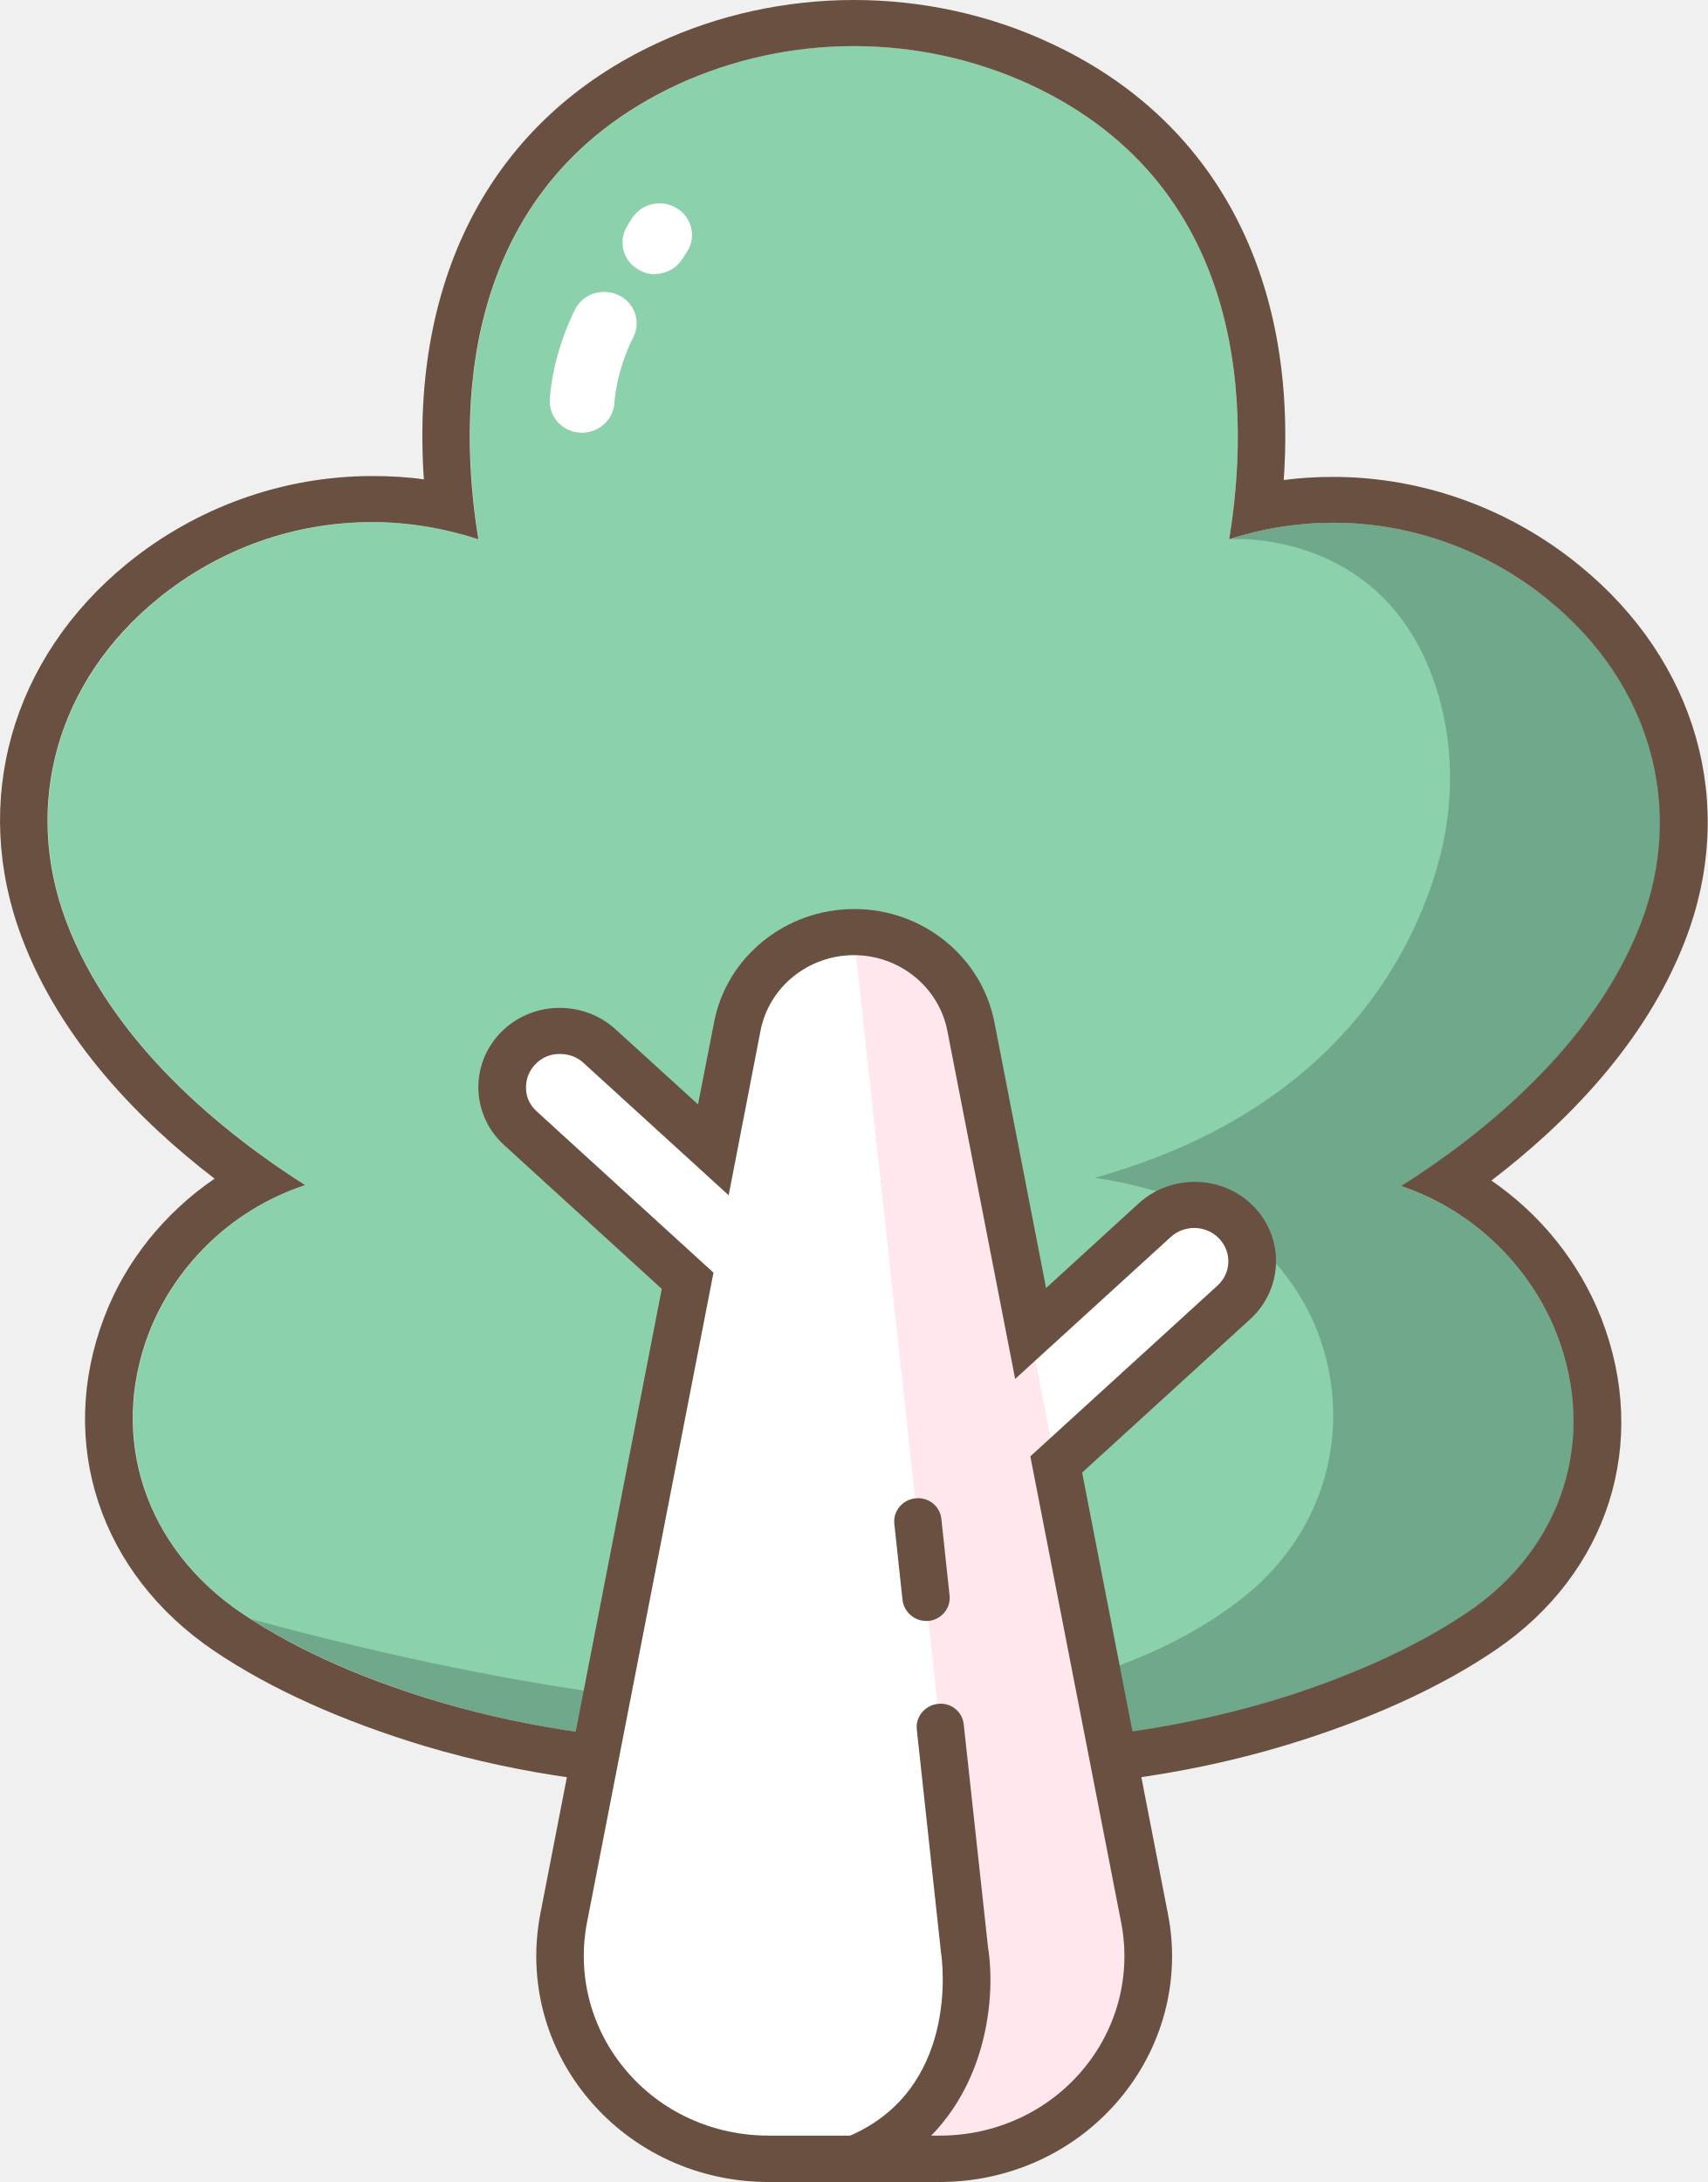
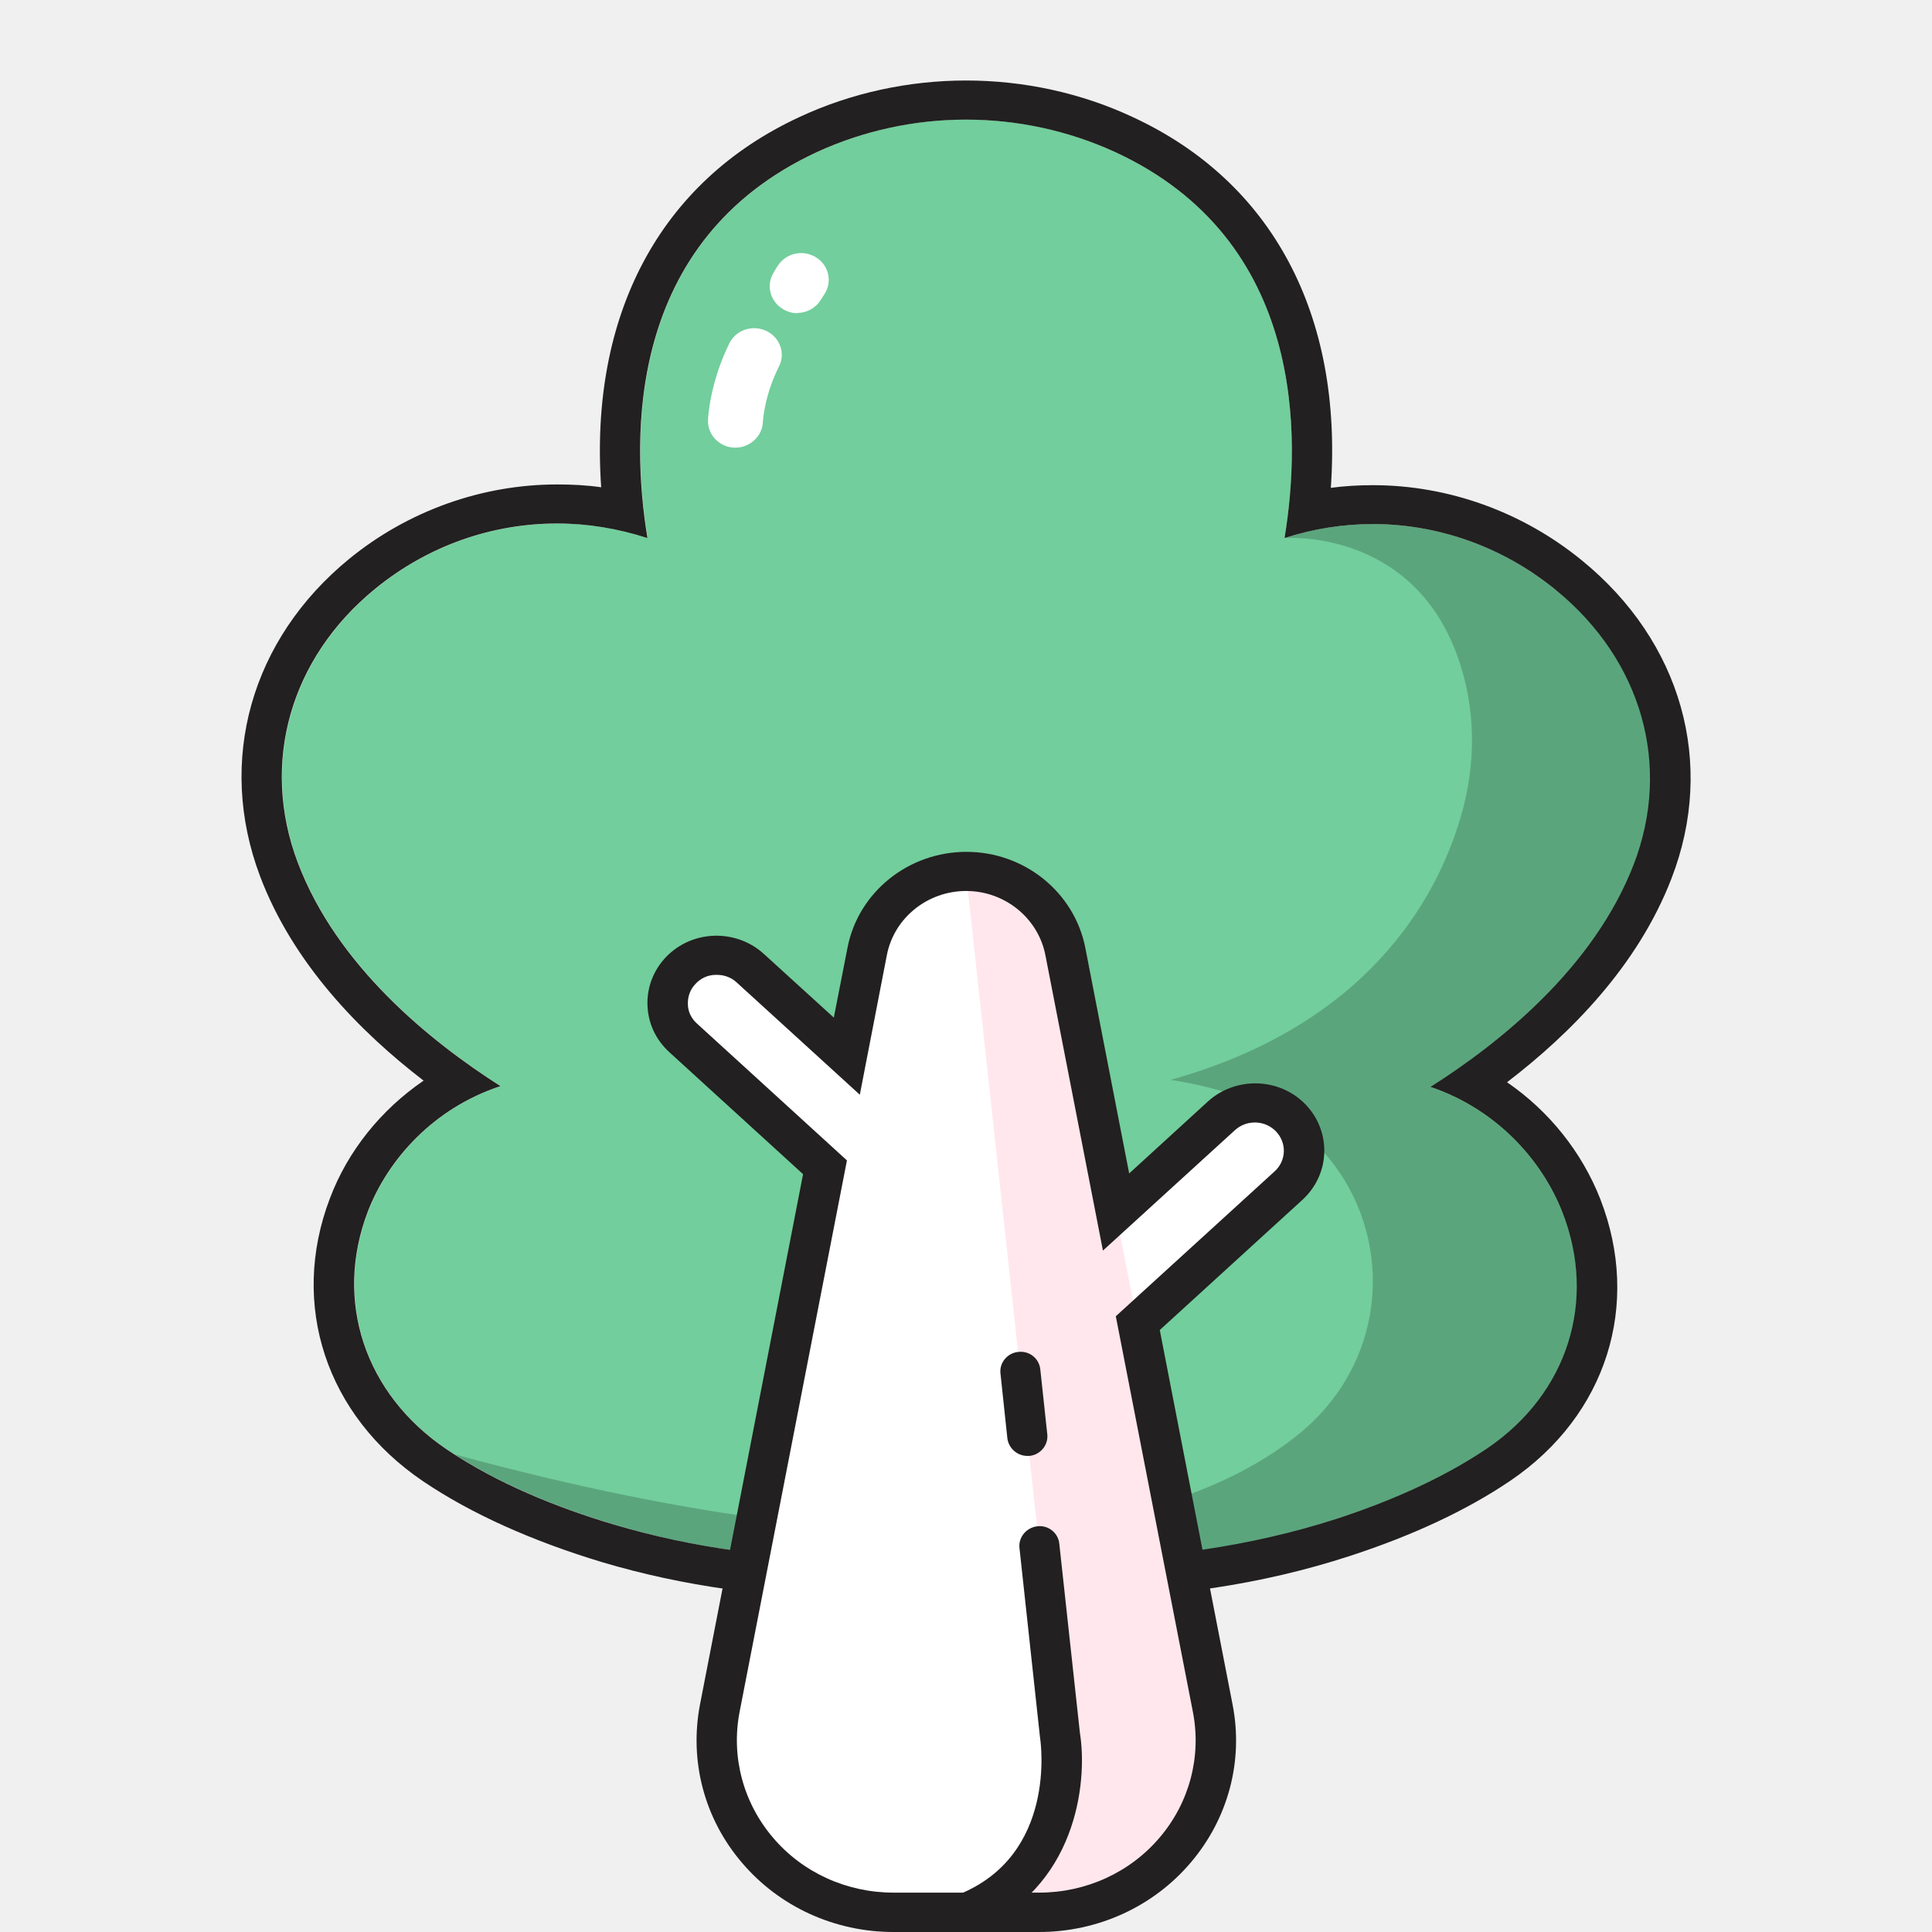
- <svg xmlns="http://www.w3.org/2000/svg" width="18" height="23" viewBox="0 0 18 23" fill="none">
-   <g id="OBJECTS" clip-path="url(#clip0_1220_4015)">
-     <g id="Group">
-       <path id="Vector" d="M16.327 6.329C15.359 5.539 14.098 5.312 12.957 5.684C13.163 4.432 13.22 1.984 10.854 0.89C9.687 0.35 8.313 0.35 7.149 0.89C4.784 1.984 4.84 4.432 5.046 5.684C3.899 5.306 2.631 5.526 1.667 6.312C0.605 7.18 0.236 8.481 0.702 9.715C1.188 10.997 2.345 11.935 3.22 12.492C2.395 12.764 1.823 13.395 1.57 14.056C1.151 15.16 1.534 16.319 2.548 17.002C3.183 17.432 3.942 17.733 4.637 17.94C5.632 18.238 6.67 18.368 7.708 18.368H11.274H11.294C11.397 18.358 13.852 18.102 15.485 16.989C16.48 16.309 16.846 15.16 16.416 14.062C16.16 13.405 15.592 12.777 14.777 12.502C15.648 11.948 16.809 11.016 17.301 9.737C17.777 8.507 17.404 7.203 16.333 6.329H16.327Z" fill="#8BD2AC" />
-       <g id="Group_2">
-         <path id="Vector_2" d="M6.906 2.891C6.846 2.891 6.786 2.875 6.73 2.842C6.567 2.748 6.513 2.544 6.61 2.386C6.627 2.357 6.646 2.324 6.666 2.295C6.77 2.14 6.982 2.098 7.139 2.198C7.298 2.298 7.342 2.506 7.239 2.658L7.195 2.726C7.132 2.829 7.019 2.888 6.903 2.888L6.906 2.891Z" fill="white" />
-         <path id="Vector_3" d="M6.138 4.561C6.138 4.561 6.128 4.561 6.124 4.561C5.938 4.555 5.788 4.403 5.795 4.218C5.795 4.199 5.815 3.762 6.061 3.263C6.144 3.098 6.347 3.03 6.52 3.111C6.69 3.192 6.76 3.389 6.676 3.554C6.493 3.917 6.477 4.237 6.477 4.241C6.47 4.419 6.317 4.561 6.134 4.561H6.138Z" fill="white" />
-       </g>
-       <path id="Vector_4" opacity="0.2" d="M14.77 12.505C15.585 12.78 16.154 13.408 16.41 14.066C16.842 15.166 16.473 16.315 15.478 16.995C13.845 18.109 11.393 18.364 11.29 18.371H11.27H7.704C6.666 18.371 5.625 18.238 4.634 17.94C3.972 17.743 3.257 17.461 2.645 17.066C8.765 18.73 11.696 17.95 13.103 16.84C14.663 15.606 14.234 13.204 12.322 12.596C11.876 12.457 11.54 12.415 11.54 12.415C13.985 11.732 14.843 10.171 15.143 9.161C15.339 8.504 15.339 7.798 15.106 7.154C14.534 5.558 12.96 5.684 12.96 5.684C14.101 5.312 15.362 5.536 16.33 6.329C17.092 6.953 17.501 7.795 17.501 8.669C17.501 9.025 17.434 9.385 17.298 9.741C16.802 11.019 15.641 11.955 14.773 12.505H14.77Z" fill="black" />
-       <path id="Vector_5" d="M9.002 0.486C9.637 0.486 10.272 0.622 10.855 0.89C13.22 1.984 13.163 4.435 12.957 5.684C13.316 5.568 13.685 5.51 14.055 5.51C14.86 5.51 15.665 5.788 16.327 6.329C17.398 7.203 17.767 8.51 17.295 9.737C16.802 11.016 15.638 11.952 14.77 12.502C15.585 12.777 16.154 13.405 16.41 14.062C16.839 15.163 16.473 16.312 15.479 16.989C14.906 17.377 14.234 17.662 13.599 17.869C12.531 18.212 11.41 18.368 10.289 18.368H7.708C6.666 18.368 5.625 18.235 4.631 17.94C3.935 17.733 3.18 17.432 2.545 17.002C1.53 16.315 1.148 15.16 1.567 14.056C1.82 13.395 2.392 12.764 3.217 12.492C2.342 11.935 1.184 10.997 0.699 9.715C0.233 8.481 0.602 7.177 1.663 6.312C2.322 5.775 3.117 5.503 3.922 5.503C4.298 5.503 4.677 5.565 5.043 5.684C4.837 4.432 4.78 1.988 7.145 0.89C7.728 0.622 8.363 0.486 8.998 0.486M9.002 0C8.286 0 7.571 0.155 6.933 0.453C5.196 1.256 4.321 2.913 4.468 5.053C4.288 5.027 4.105 5.018 3.922 5.018C2.987 5.018 2.072 5.345 1.341 5.94C0.116 6.94 -0.309 8.452 0.23 9.883C0.639 10.967 1.47 11.816 2.262 12.424C1.736 12.784 1.321 13.295 1.098 13.887C0.595 15.208 1.051 16.587 2.259 17.403C2.854 17.804 3.603 18.141 4.484 18.407C5.482 18.704 6.567 18.856 7.708 18.856H10.289C11.517 18.856 12.681 18.682 13.759 18.332C14.547 18.076 15.226 17.759 15.768 17.39C16.956 16.581 17.391 15.208 16.879 13.894C16.649 13.308 16.24 12.8 15.721 12.444C16.513 11.838 17.348 10.993 17.764 9.912C18.316 8.485 17.89 6.97 16.649 5.96C15.911 5.357 14.989 5.027 14.055 5.027C13.878 5.027 13.705 5.037 13.532 5.06C13.682 2.913 12.807 1.256 11.068 0.453C10.432 0.155 9.717 0 9.002 0Z" fill="#695040" />
-     </g>
-     <g id="Group_3">
-       <g id="Group_4">
-         <path id="Vector_6" d="M10.232 10.819C10.119 10.242 9.604 9.825 9.002 9.825C8.4 9.825 7.884 10.242 7.771 10.819L5.941 20.223C5.818 20.847 5.991 21.491 6.407 21.98C6.823 22.472 7.445 22.757 8.1 22.757H9.906C10.562 22.757 11.181 22.472 11.6 21.98C12.015 21.491 12.185 20.847 12.065 20.223L10.236 10.819H10.232Z" fill="white" />
-         <g id="Group_5">
-           <path id="Vector_7" d="M10.485 15.807C10.322 15.807 10.159 15.745 10.04 15.619C9.81 15.38 9.823 15.004 10.066 14.781L12.168 12.861C12.415 12.638 12.801 12.651 13.03 12.887C13.26 13.127 13.246 13.502 13.004 13.726L10.901 15.645C10.785 15.752 10.635 15.807 10.485 15.807Z" fill="white" />
-           <path id="Vector_8" d="M8.007 13.972C7.857 13.972 7.708 13.92 7.591 13.81L5.489 11.89C5.243 11.667 5.229 11.291 5.462 11.052C5.692 10.812 6.078 10.799 6.324 11.026L8.426 12.945C8.672 13.169 8.686 13.544 8.453 13.784C8.333 13.907 8.17 13.972 8.007 13.972Z" fill="white" />
-         </g>
-         <path id="Vector_9" d="M12.102 20.621C12.102 21.113 11.926 21.595 11.6 21.98C11.184 22.472 10.562 22.757 9.906 22.757H9.002C9.61 22.527 9.91 22.052 10.056 21.631C10.179 21.284 10.206 20.912 10.163 20.549L8.998 9.825C9.6 9.825 10.116 10.242 10.229 10.815L12.059 20.219C12.082 20.352 12.099 20.485 12.099 20.617L12.102 20.621Z" fill="#FFE7ED" />
-       </g>
-       <path id="Vector_10" d="M9.906 23H8.1C7.368 23 6.68 22.686 6.214 22.136C5.748 21.589 5.562 20.876 5.695 20.177L6.976 13.586L5.312 12.068C5.146 11.916 5.05 11.709 5.043 11.485C5.036 11.262 5.12 11.048 5.276 10.886C5.432 10.725 5.645 10.631 5.875 10.624C6.104 10.618 6.324 10.699 6.49 10.851L7.358 11.641L7.528 10.773C7.661 10.084 8.283 9.582 9.005 9.582C9.727 9.582 10.346 10.084 10.482 10.773L11.027 13.577L12.005 12.683C12.351 12.369 12.897 12.385 13.22 12.722C13.542 13.059 13.526 13.586 13.18 13.904L11.407 15.522L12.312 20.177C12.448 20.873 12.258 21.589 11.793 22.136C11.327 22.686 10.638 23 9.906 23ZM5.905 11.11H5.891C5.795 11.11 5.705 11.152 5.642 11.22C5.575 11.288 5.542 11.379 5.545 11.473C5.545 11.566 5.589 11.654 5.658 11.715L7.521 13.415L6.187 20.268C6.081 20.821 6.231 21.391 6.6 21.825C6.969 22.262 7.518 22.511 8.1 22.511H9.906C10.489 22.511 11.037 22.262 11.407 21.825C11.776 21.391 11.926 20.821 11.819 20.268L10.861 15.351L12.834 13.551C12.98 13.418 12.987 13.198 12.851 13.055C12.714 12.913 12.488 12.906 12.341 13.039L10.701 14.535L9.986 10.864C9.896 10.404 9.481 10.068 9.002 10.068C8.523 10.068 8.107 10.401 8.017 10.864L7.681 12.599L6.151 11.204C6.084 11.142 5.998 11.11 5.905 11.11Z" fill="#695040" />
-       <path id="Vector_11" d="M9.002 23C8.905 23 8.812 22.945 8.772 22.851C8.719 22.728 8.779 22.586 8.908 22.534C10.129 22.045 9.93 20.647 9.92 20.588L9.664 18.228C9.65 18.096 9.75 17.976 9.886 17.96C10.026 17.944 10.146 18.044 10.159 18.177L10.415 20.527C10.515 21.145 10.369 22.472 9.098 22.984C9.068 22.997 9.035 23.003 9.002 23.003V23Z" fill="#695040" />
-     </g>
-     <path id="Vector_12" d="M9.763 17.086C9.637 17.086 9.531 16.992 9.514 16.869L9.427 16.059C9.414 15.927 9.514 15.807 9.65 15.794C9.79 15.778 9.91 15.878 9.923 16.011L10.01 16.82C10.023 16.953 9.923 17.073 9.787 17.086C9.777 17.086 9.77 17.086 9.76 17.086H9.763Z" fill="#695040" />
+ <svg xmlns="http://www.w3.org/2000/svg" width="24" height="24" viewBox="0 0 24 24" fill="none">
+   <g clip-path="url(#clip0_4999_1259)">
+     <path d="M19.327 7.329C18.359 6.539 17.098 6.312 15.957 6.684C16.163 5.432 16.22 2.984 13.854 1.89C12.687 1.35 11.313 1.35 10.149 1.89C7.784 2.984 7.84 5.432 8.046 6.684C6.899 6.306 5.631 6.526 4.667 7.312C3.605 8.18 3.236 9.481 3.702 10.715C4.188 11.997 5.345 12.935 6.22 13.492C5.395 13.764 4.823 14.395 4.57 15.056C4.151 16.16 4.534 17.319 5.548 18.002C6.184 18.432 6.942 18.733 7.637 18.94C8.632 19.238 9.67 19.368 10.708 19.368H14.274H14.294C14.397 19.358 16.852 19.102 18.485 17.989C19.48 17.309 19.846 16.16 19.416 15.062C19.16 14.405 18.592 13.777 17.776 13.502C18.648 12.948 19.809 12.016 20.301 10.737C20.777 9.507 20.404 8.203 19.333 7.329H19.327Z" fill="#72CE9C" />
+     <path d="M9.906 3.891C9.846 3.891 9.786 3.875 9.73 3.842C9.567 3.748 9.513 3.544 9.61 3.386C9.627 3.357 9.646 3.324 9.666 3.295C9.77 3.14 9.982 3.098 10.139 3.198C10.299 3.298 10.342 3.506 10.239 3.658L10.195 3.726C10.132 3.829 10.019 3.888 9.903 3.888L9.906 3.891Z" fill="white" />
+     <path d="M9.138 5.561C9.138 5.561 9.128 5.561 9.124 5.561C8.938 5.555 8.788 5.403 8.795 5.218C8.795 5.199 8.815 4.762 9.061 4.263C9.144 4.098 9.347 4.03 9.52 4.111C9.69 4.192 9.76 4.389 9.676 4.554C9.493 4.917 9.477 5.237 9.477 5.241C9.47 5.419 9.317 5.561 9.134 5.561H9.138Z" fill="white" />
+     <path opacity="0.2" d="M17.77 13.505C18.585 13.78 19.154 14.408 19.41 15.066C19.842 16.166 19.473 17.315 18.478 17.995C16.845 19.109 14.393 19.364 14.29 19.371H14.27H10.704C9.666 19.371 8.625 19.238 7.634 18.94C6.972 18.743 6.257 18.461 5.645 18.066C11.765 19.73 14.696 18.95 16.103 17.84C17.663 16.606 17.234 14.204 15.322 13.596C14.876 13.457 14.54 13.415 14.54 13.415C16.985 12.732 17.843 11.171 18.142 10.161C18.339 9.504 18.339 8.798 18.106 8.154C17.534 6.558 15.96 6.684 15.96 6.684C17.101 6.312 18.362 6.536 19.33 7.329C20.092 7.953 20.501 8.795 20.501 9.669C20.501 10.025 20.434 10.384 20.298 10.741C19.802 12.019 18.641 12.955 17.773 13.505H17.77Z" fill="black" />
+     <path d="M12.002 1.486C12.637 1.486 13.272 1.622 13.855 1.89C16.22 2.984 16.163 5.435 15.957 6.684C16.316 6.568 16.686 6.51 17.055 6.51C17.86 6.51 18.665 6.788 19.327 7.329C20.398 8.203 20.767 9.51 20.295 10.737C19.802 12.016 18.638 12.952 17.77 13.502C18.585 13.777 19.154 14.405 19.41 15.062C19.839 16.163 19.473 17.312 18.479 17.989C17.906 18.377 17.234 18.662 16.599 18.869C15.531 19.212 14.41 19.368 13.289 19.368H10.708C9.666 19.368 8.625 19.235 7.631 18.94C6.935 18.733 6.18 18.432 5.545 18.002C4.53 17.315 4.148 16.16 4.567 15.056C4.82 14.395 5.392 13.764 6.217 13.492C5.342 12.935 4.184 11.997 3.699 10.715C3.233 9.481 3.602 8.177 4.663 7.312C5.322 6.775 6.117 6.503 6.922 6.503C7.298 6.503 7.677 6.565 8.043 6.684C7.837 5.432 7.78 2.988 10.146 1.89C10.728 1.622 11.363 1.486 11.998 1.486M12.002 1C11.287 1 10.571 1.155 9.933 1.453C8.196 2.256 7.321 3.913 7.468 6.053C7.288 6.027 7.105 6.018 6.922 6.018C5.987 6.018 5.072 6.345 4.341 6.94C3.116 7.94 2.691 9.452 3.23 10.883C3.639 11.967 4.47 12.816 5.262 13.424C4.736 13.784 4.321 14.295 4.098 14.887C3.595 16.208 4.051 17.587 5.259 18.403C5.854 18.804 6.603 19.141 7.484 19.407C8.482 19.704 9.567 19.856 10.708 19.856H13.289C14.517 19.856 15.681 19.682 16.759 19.332C17.547 19.076 18.226 18.759 18.768 18.39C19.956 17.581 20.391 16.208 19.879 14.894C19.649 14.308 19.24 13.8 18.721 13.444C19.513 12.838 20.348 11.993 20.764 10.912C21.316 9.485 20.89 7.97 19.649 6.96C18.911 6.357 17.989 6.027 17.055 6.027C16.878 6.027 16.705 6.037 16.532 6.06C16.682 3.913 15.807 2.256 14.068 1.453C13.432 1.155 12.717 1 12.002 1Z" fill="#222020" />
+     <path d="M13.232 11.819C13.119 11.242 12.604 10.825 12.002 10.825C11.399 10.825 10.884 11.242 10.771 11.819L8.941 21.223C8.818 21.847 8.991 22.491 9.407 22.98C9.823 23.472 10.445 23.757 11.1 23.757H12.906C13.562 23.757 14.181 23.472 14.6 22.98C15.015 22.491 15.185 21.847 15.065 21.223L13.236 11.819H13.232Z" fill="white" />
+     <path d="M13.485 16.807C13.322 16.807 13.159 16.745 13.04 16.619C12.81 16.38 12.823 16.004 13.066 15.781L15.168 13.861C15.415 13.638 15.801 13.651 16.03 13.887C16.26 14.127 16.246 14.502 16.003 14.726L13.901 16.645C13.785 16.752 13.635 16.807 13.485 16.807Z" fill="white" />
+     <path d="M11.007 14.972C10.857 14.972 10.708 14.92 10.591 14.81L8.489 12.89C8.243 12.667 8.229 12.291 8.462 12.052C8.692 11.812 9.078 11.799 9.324 12.026L11.426 13.945C11.672 14.169 11.686 14.544 11.453 14.784C11.333 14.907 11.17 14.972 11.007 14.972Z" fill="white" />
+     <path d="M15.102 21.621C15.102 22.113 14.926 22.595 14.6 22.98C14.184 23.472 13.562 23.757 12.906 23.757H12.002C12.61 23.527 12.91 23.052 13.056 22.631C13.179 22.284 13.206 21.912 13.163 21.549L11.998 10.825C12.6 10.825 13.116 11.242 13.229 11.815L15.059 21.219C15.082 21.352 15.099 21.485 15.099 21.617L15.102 21.621Z" fill="#FFE7ED" />
+     <path d="M12.906 24H11.1C10.368 24 9.68 23.686 9.214 23.136C8.748 22.589 8.562 21.876 8.695 21.177L9.976 14.586L8.312 13.068C8.146 12.916 8.05 12.709 8.043 12.485C8.036 12.262 8.12 12.048 8.276 11.886C8.432 11.725 8.645 11.631 8.875 11.624C9.104 11.618 9.324 11.699 9.49 11.851L10.358 12.641L10.528 11.773C10.661 11.084 11.283 10.582 12.005 10.582C12.727 10.582 13.346 11.084 13.482 11.773L14.027 14.577L15.005 13.683C15.351 13.369 15.897 13.385 16.22 13.722C16.542 14.059 16.526 14.586 16.18 14.904L14.407 16.522L15.312 21.177C15.448 21.873 15.258 22.589 14.793 23.136C14.327 23.686 13.638 24 12.906 24ZM8.905 12.11H8.891C8.795 12.11 8.705 12.152 8.642 12.22C8.575 12.288 8.542 12.379 8.545 12.473C8.545 12.566 8.589 12.654 8.658 12.715L10.521 14.415L9.187 21.268C9.081 21.821 9.231 22.391 9.6 22.825C9.969 23.262 10.518 23.511 11.1 23.511H12.906C13.489 23.511 14.037 23.262 14.407 22.825C14.776 22.391 14.926 21.821 14.819 21.268L13.861 16.351L15.834 14.551C15.98 14.418 15.987 14.198 15.851 14.055C15.714 13.913 15.488 13.906 15.341 14.039L13.701 15.535L12.986 11.864C12.896 11.404 12.481 11.068 12.002 11.068C11.523 11.068 11.107 11.401 11.017 11.864L10.681 13.599L9.151 12.204C9.084 12.142 8.998 12.11 8.905 12.11Z" fill="#222020" />
+     <path d="M12.002 24C11.905 24 11.812 23.945 11.772 23.851C11.719 23.728 11.779 23.586 11.909 23.534C13.129 23.045 12.93 21.647 12.92 21.588L12.664 19.228C12.65 19.096 12.75 18.976 12.886 18.96C13.026 18.944 13.146 19.044 13.159 19.177L13.415 21.527C13.515 22.145 13.369 23.472 12.098 23.984C12.068 23.997 12.035 24.003 12.002 24.003V24Z" fill="#222020" />
+     <path d="M12.763 18.086C12.637 18.086 12.531 17.992 12.514 17.869L12.428 17.059C12.414 16.927 12.514 16.807 12.65 16.794C12.79 16.778 12.91 16.878 12.923 17.011L13.01 17.82C13.023 17.953 12.923 18.073 12.787 18.086C12.777 18.086 12.77 18.086 12.76 18.086H12.763Z" fill="#222020" />
  </g>
  <defs>
-     <clipPath id="clip0_1220_4015">
-       <rect width="18" height="23" fill="white" />
+     <clipPath id="clip0_4999_1259">
+       <rect width="18" height="23" fill="white" transform="translate(3 1)" />
    </clipPath>
  </defs>
</svg>
